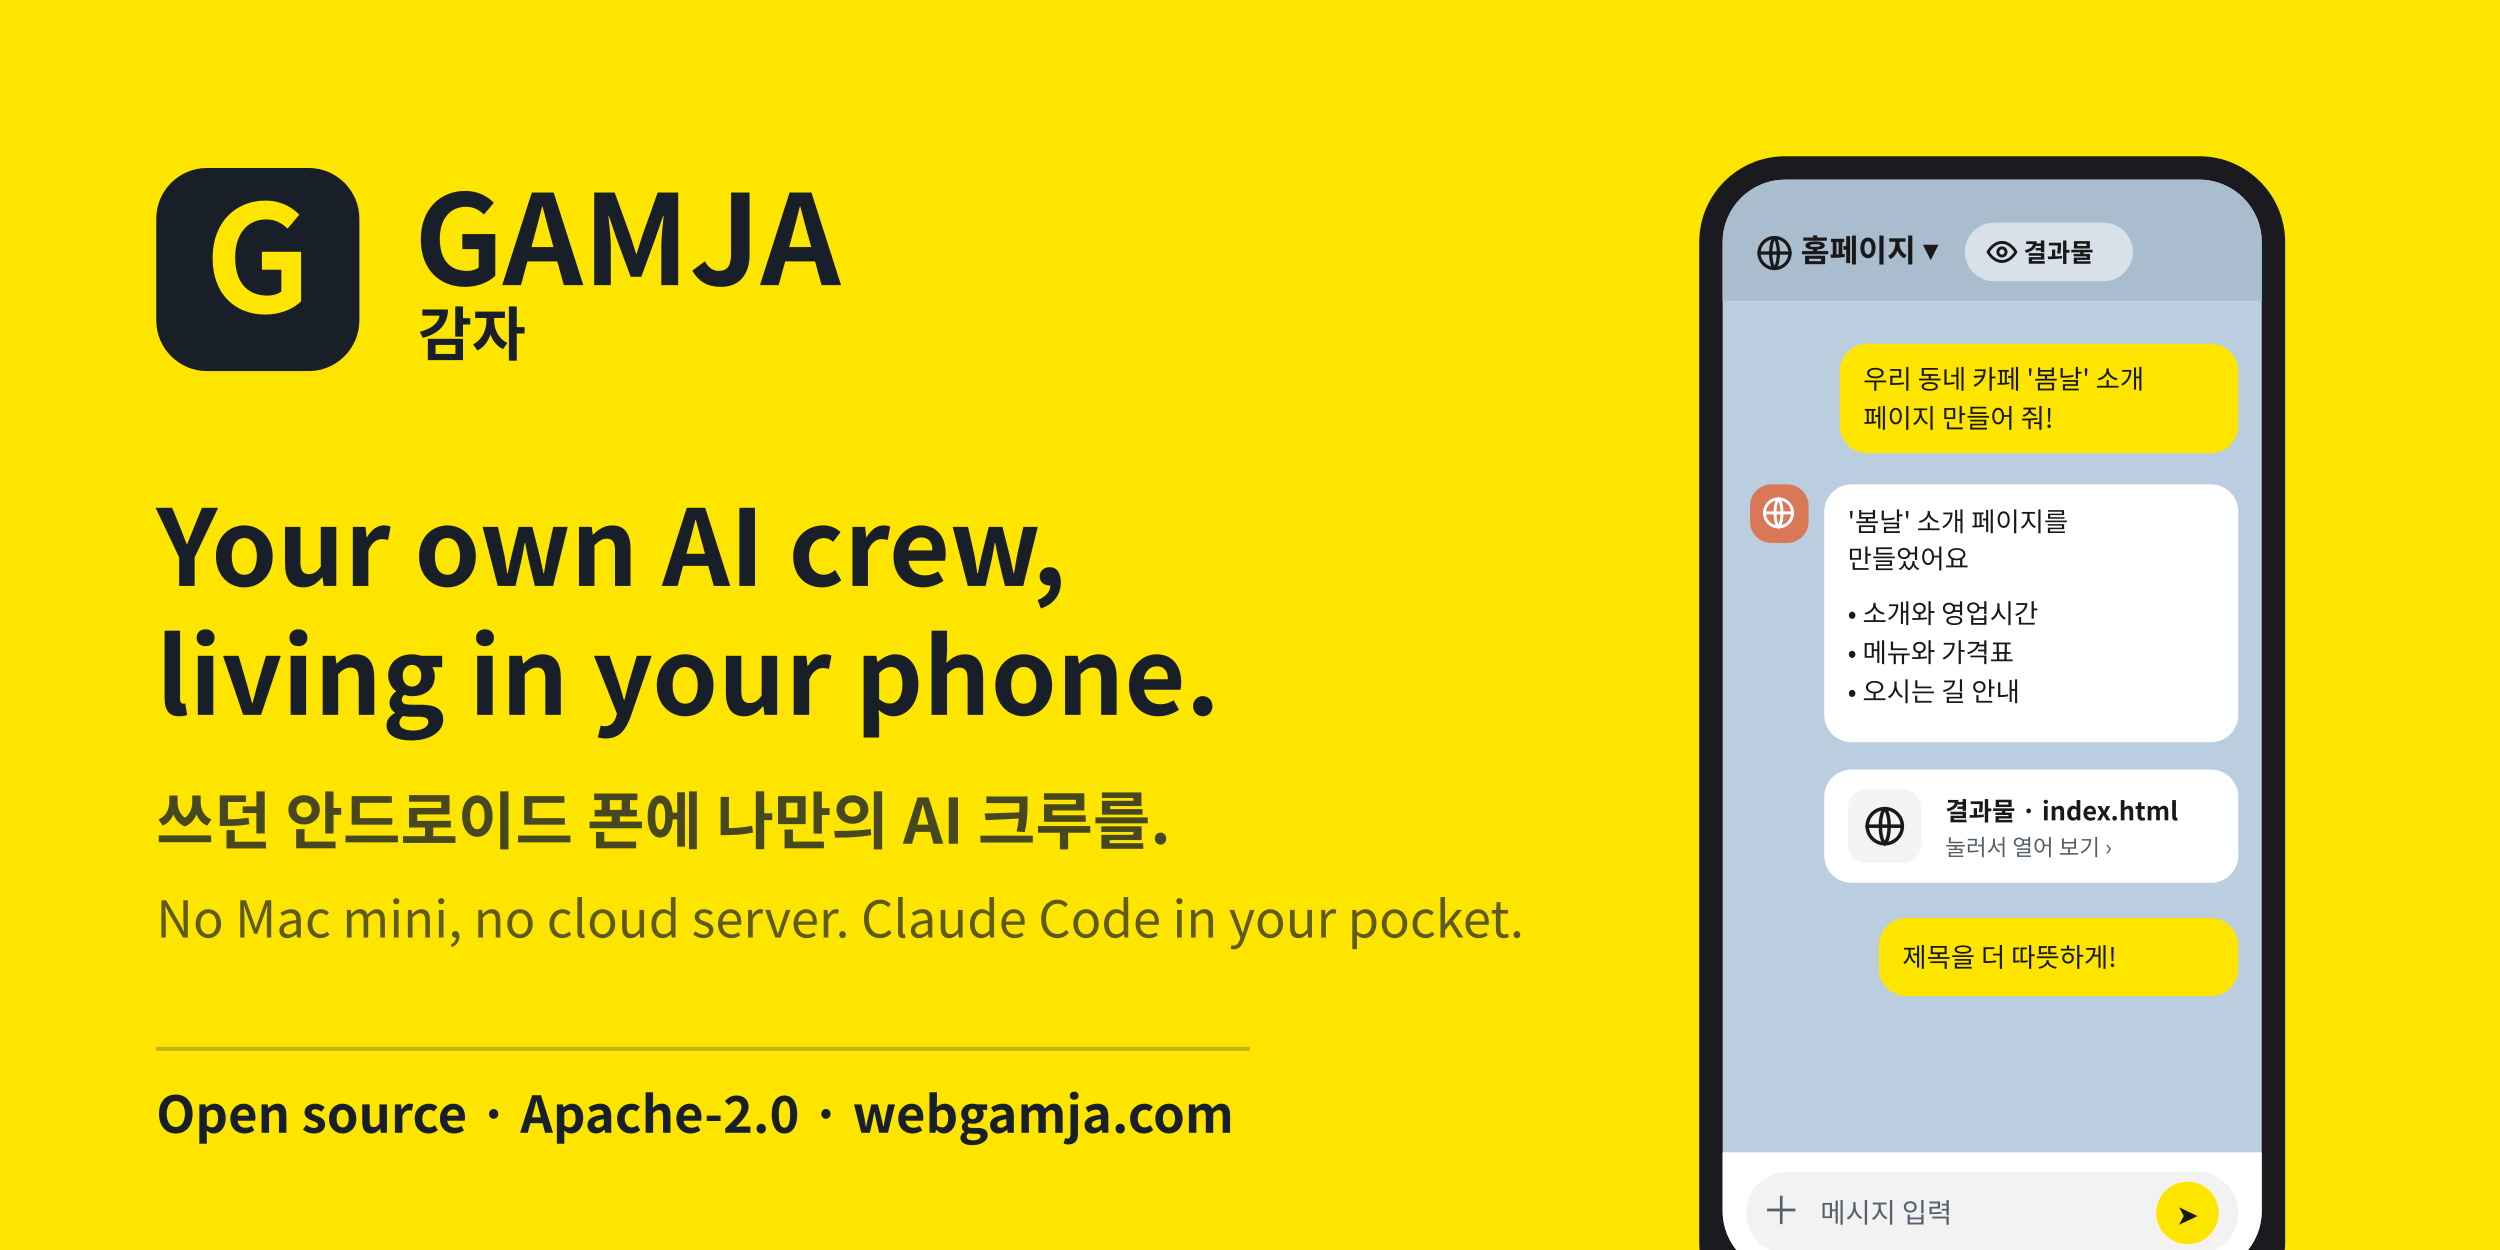
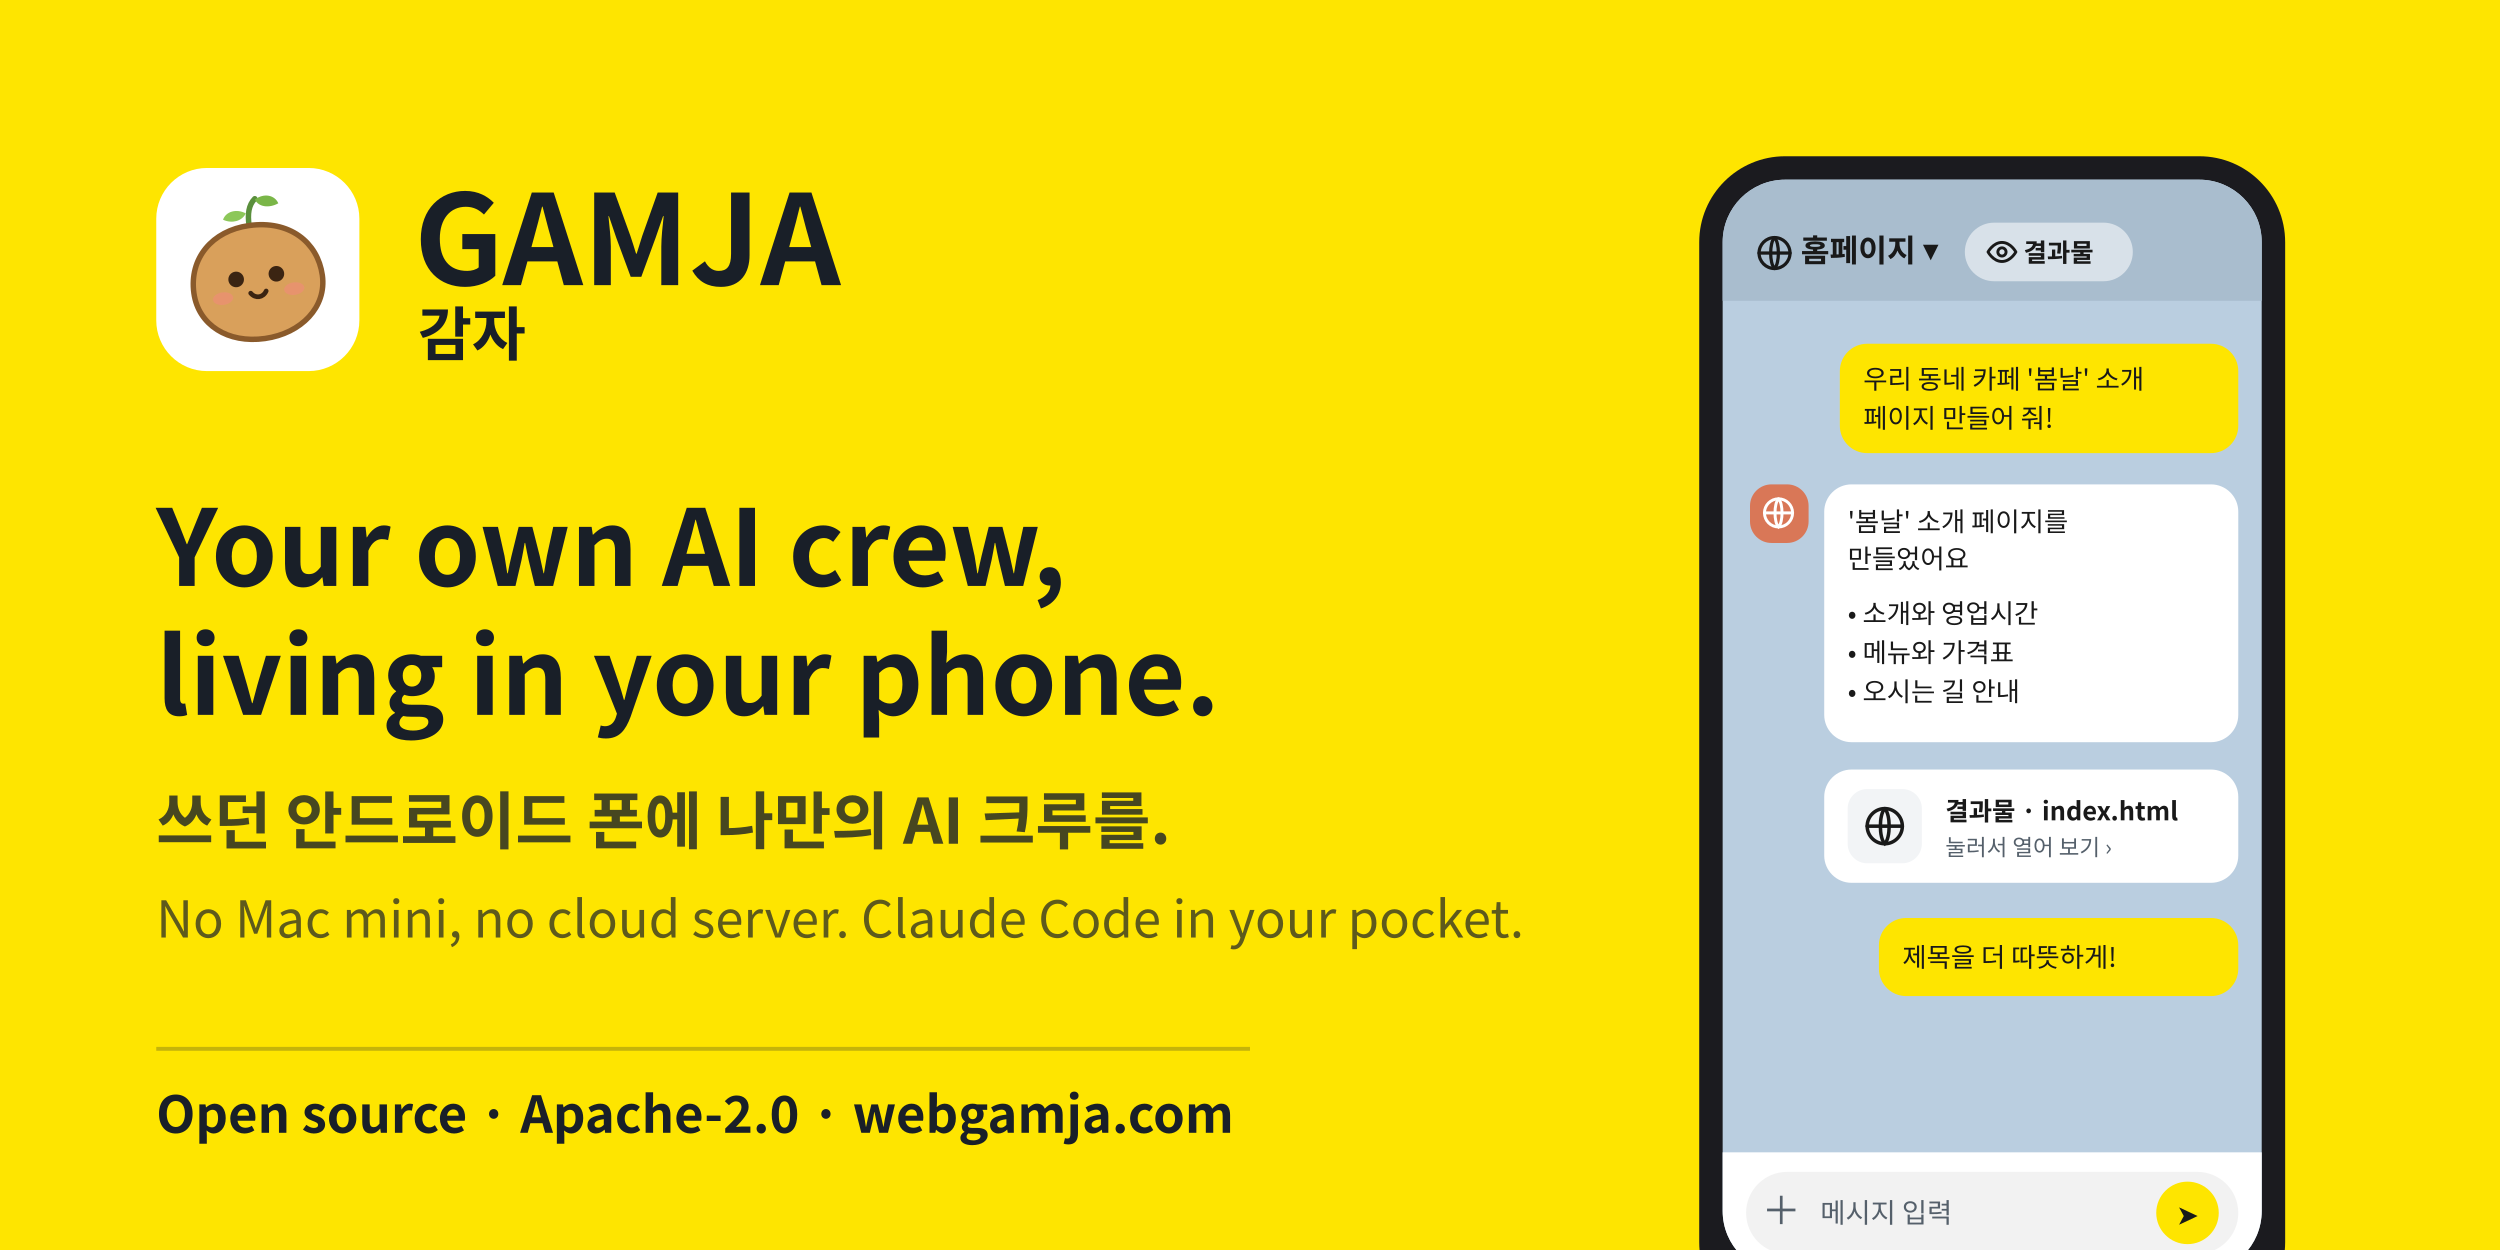
<svg xmlns="http://www.w3.org/2000/svg" viewBox="0 0 1280 640" role="img" aria-label="GAMJA - Your own AI crew, living in your phone">
  <style>
    text{font-family:"Noto Sans CJK KR","Apple SD Gothic Neo","Malgun Gothic",system-ui,sans-serif}
    .d{fill:#191f28}.t{fill:#191919}.s{fill:#55606b}.b{font-weight:700}.x{font-weight:800}
  </style>
  <defs>
    <clipPath id="scr">
      <rect x="882" y="92" width="276" height="560" rx="32" />
    </clipPath>
  </defs>
  <rect width="1280" height="640" fill="#fee500" />
-   <rect x="80" y="86" width="104" height="104" rx="26" fill="#191f28" />
-   <text x="132" y="160" font-size="76" text-anchor="middle" fill="#fee500" class="x">G</text>
+   <rect x="80" y="86" width="104" height="104" rx="26" fill="#fff" />
+   <g transform="translate(132 138) scale(0.2) translate(-258 -254)">
+     <g transform="rotate(-8 256 286)">
+       <g transform="translate(0 12)">
+         <path d="M256 128c0-30 6-52 24-66" fill="none" stroke="#5a8f3c" stroke-width="14" stroke-linecap="round" />
+         <path d="M280 64c26-14 52-4 58 18-26 10-52 2-58-18z" fill="#7ab648" />
+         <path d="M252 96c-22-16-50-12-60 8 22 14 48 10 60-8z" fill="#8cc759" />
+       </g>
+       <path d="M92 292C92 202 160 140 256 140C360 140 424 206 424 292C424 374 350 432 256 432C160 432 92 374 92 292Z" fill="#d9a05b" stroke="#8a5a2b" stroke-width="14" stroke-linejoin="round" />
+       <circle cx="204" cy="272" r="20" fill="#3b2412" />
+       <circle cx="308" cy="272" r="20" fill="#3b2412" />
+       <ellipse cx="164" cy="316" rx="26" ry="16" fill="#f08a7a" opacity=".6" />
+       <ellipse cx="348" cy="316" rx="26" ry="16" fill="#f08a7a" opacity=".6" />
+       <path d="M236 312c10 16 30 16 40 0" fill="none" stroke="#3b2412" stroke-width="12" stroke-linecap="round" />
+     </g>
+   </g>
  <text x="212" y="146" font-size="64" class="d x">GAMJA</text>
  <text x="214" y="182" font-size="30" class="d b">감자</text>
  <text x="80" y="300" font-size="54" class="d x">Your own AI crew,</text>
  <text x="80" y="366" font-size="54" class="d x">living in your phone.</text>
  <text x="80" y="432" font-size="32" class="d b" opacity=".8">쓰던 안드로이드 폰에 나만의 AI 크루를.</text>
  <text x="80" y="480" font-size="26" class="d" opacity=".7">No Mac mini, no cloud server. Claude Code in your pocket.</text>
  <rect x="80" y="536" width="560" height="2" fill="#191f28" opacity=".25" />
  <text x="80" y="580" font-size="26" class="d b">Open source · Apache-2.0 · webgamja.com</text>
  <rect x="870" y="80" width="300" height="600" rx="44" fill="#1b1b1f" />
  <rect x="882" y="92" width="276" height="560" rx="32" fill="#bacee0" />
  <g clip-path="url(#scr)">
    <rect x="882" y="92" width="276" height="62" fill="#a9bdce" />
    <g transform="translate(898 119) scale(.88)" fill="none" stroke="#191919" stroke-width="1.9" stroke-linecap="round" stroke-linejoin="round">
      <circle cx="12" cy="12" r="9" />
      <path d="M3 12h18M12 3c3 3 3 15 0 18-3-3-3-15 0-18" />
    </g>
    <text x="922" y="134" font-size="16" class="t" font-weight="600">홈페이지 ▾</text>
    <rect x="1006" y="114" width="86" height="30" rx="15" fill="#fff" opacity=".55" />
    <g transform="translate(1016 120) scale(.75)" fill="none" stroke="#191919" stroke-width="2" stroke-linecap="round" stroke-linejoin="round">
      <path d="M2.5 12S6 5.5 12 5.5 21.5 12 21.5 12 18 18.5 12 18.5 2.5 12 2.5 12z" />
      <circle cx="12" cy="12" r="2.8" />
    </g>
    <text x="1054" y="134" font-size="13" text-anchor="middle" class="t b">결과물</text>
    <rect x="942" y="176" width="204" height="56" rx="14" fill="#fee500" />
    <text x="954" y="199" font-size="13.5" class="t">우리 동네 카페 '봄날' 소개</text>
    <text x="954" y="219" font-size="13.5" class="t">페이지 만들어 줘!</text>
    <rect x="896" y="248" width="30" height="30" rx="11" fill="#d97757" />
    <g transform="translate(901 253) scale(.8)" fill="none" stroke="#fff" stroke-width="1.9" stroke-linecap="round">
      <circle cx="12" cy="12" r="9" />
      <path d="M3 12h18M12 3c3 3 3 15 0 18-3-3-3-15 0-18" />
    </g>
    <rect x="934" y="248" width="212" height="132" rx="14" fill="#fff" />
    <g font-size="13.5" class="t">
      <text x="946" y="272">'봄날' 소개 페이지를</text>
      <text x="946" y="291">만들었어요</text>
      <text x="946" y="319">• 소개와 영업시간</text>
      <text x="946" y="339">• 메뉴와 가격표</text>
      <text x="946" y="359">• 오시는 길 안내</text>
    </g>
    <rect x="934" y="394" width="212" height="58" rx="14" fill="#fff" />
    <rect x="946" y="404" width="38" height="38" rx="10" fill="#f2f4f6" />
    <g transform="translate(953 411) scale(1)" fill="none" stroke="#191919" stroke-width="1.8" stroke-linecap="round">
      <circle cx="12" cy="12" r="9" />
      <path d="M3 12h18M12 3c3 3 3 15 0 18-3-3-3-15 0-18" />
    </g>
    <text x="996" y="420" font-size="13" class="t b">결과물 · index.html</text>
    <text x="996" y="438" font-size="11.5" class="s">눌러서 열어 보기 ›</text>
    <rect x="962" y="470" width="184" height="40" rx="14" fill="#fee500" />
    <text x="974" y="495" font-size="13.5" class="t">제목을 더 따뜻하게!</text>
    <rect x="882" y="590" width="276" height="62" fill="#fff" />
    <rect x="894" y="600" width="252" height="42" rx="21" fill="#f2f2f2" />
    <text x="912" y="627" font-size="20" class="s" text-anchor="middle">＋</text>
    <text x="932" y="626" font-size="14" class="s">메시지 입력</text>
    <circle cx="1120" cy="621" r="16" fill="#fee500" />
    <text x="1120" y="627" font-size="14" text-anchor="middle" class="t">➤</text>
  </g>
</svg>
